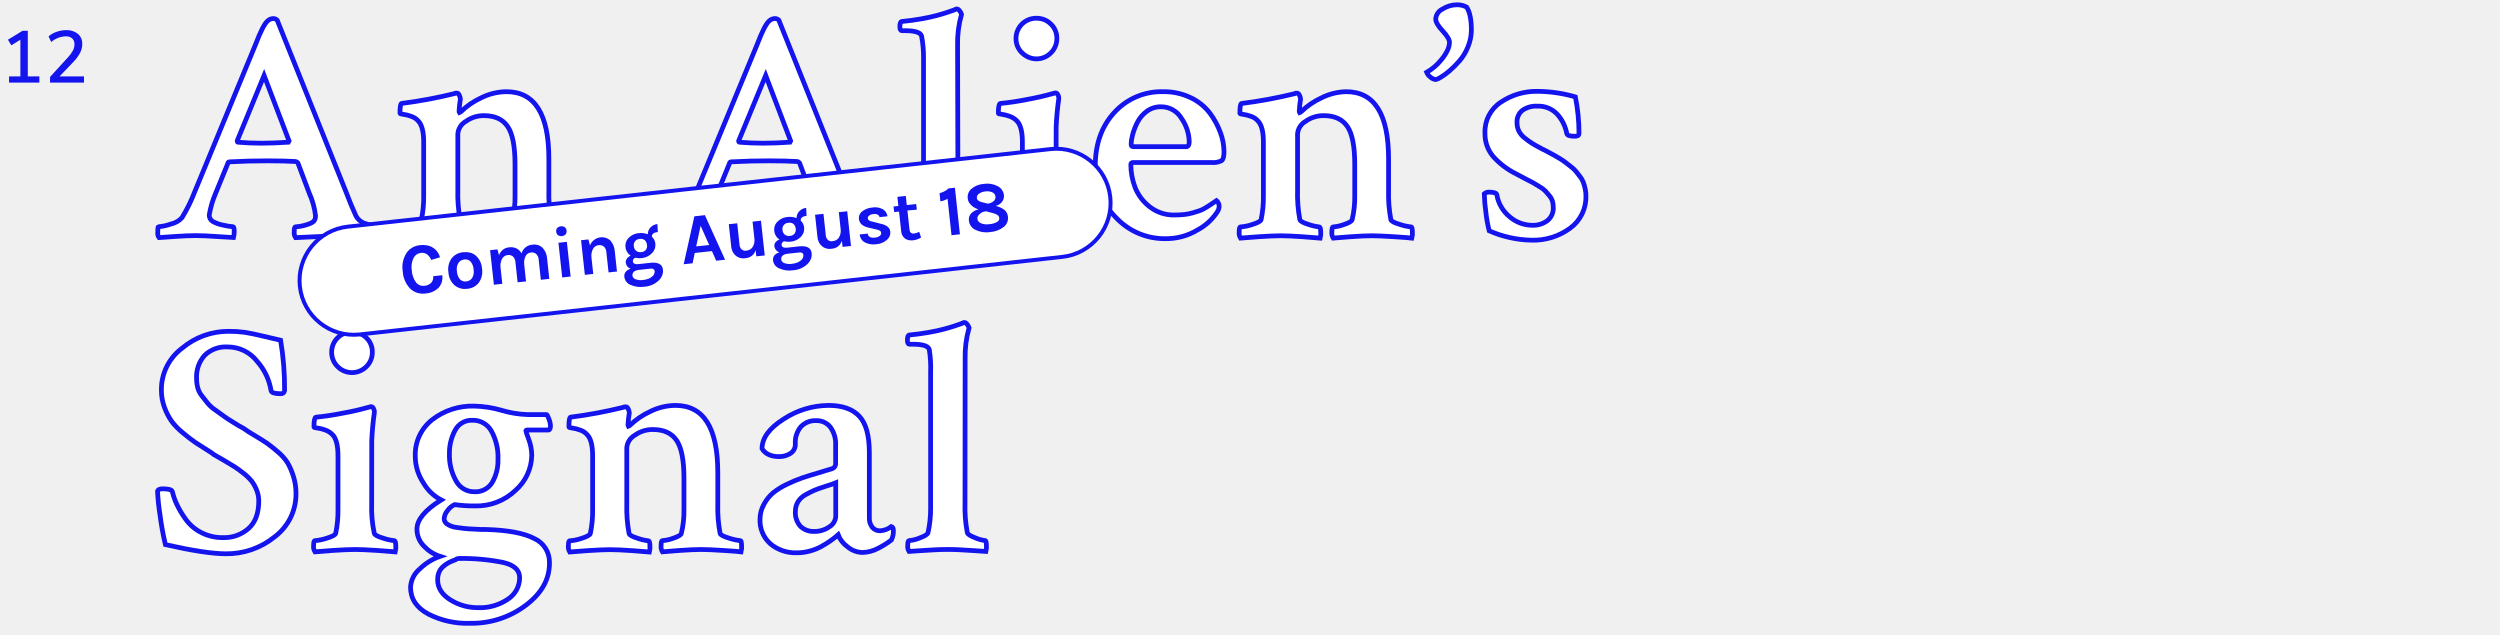
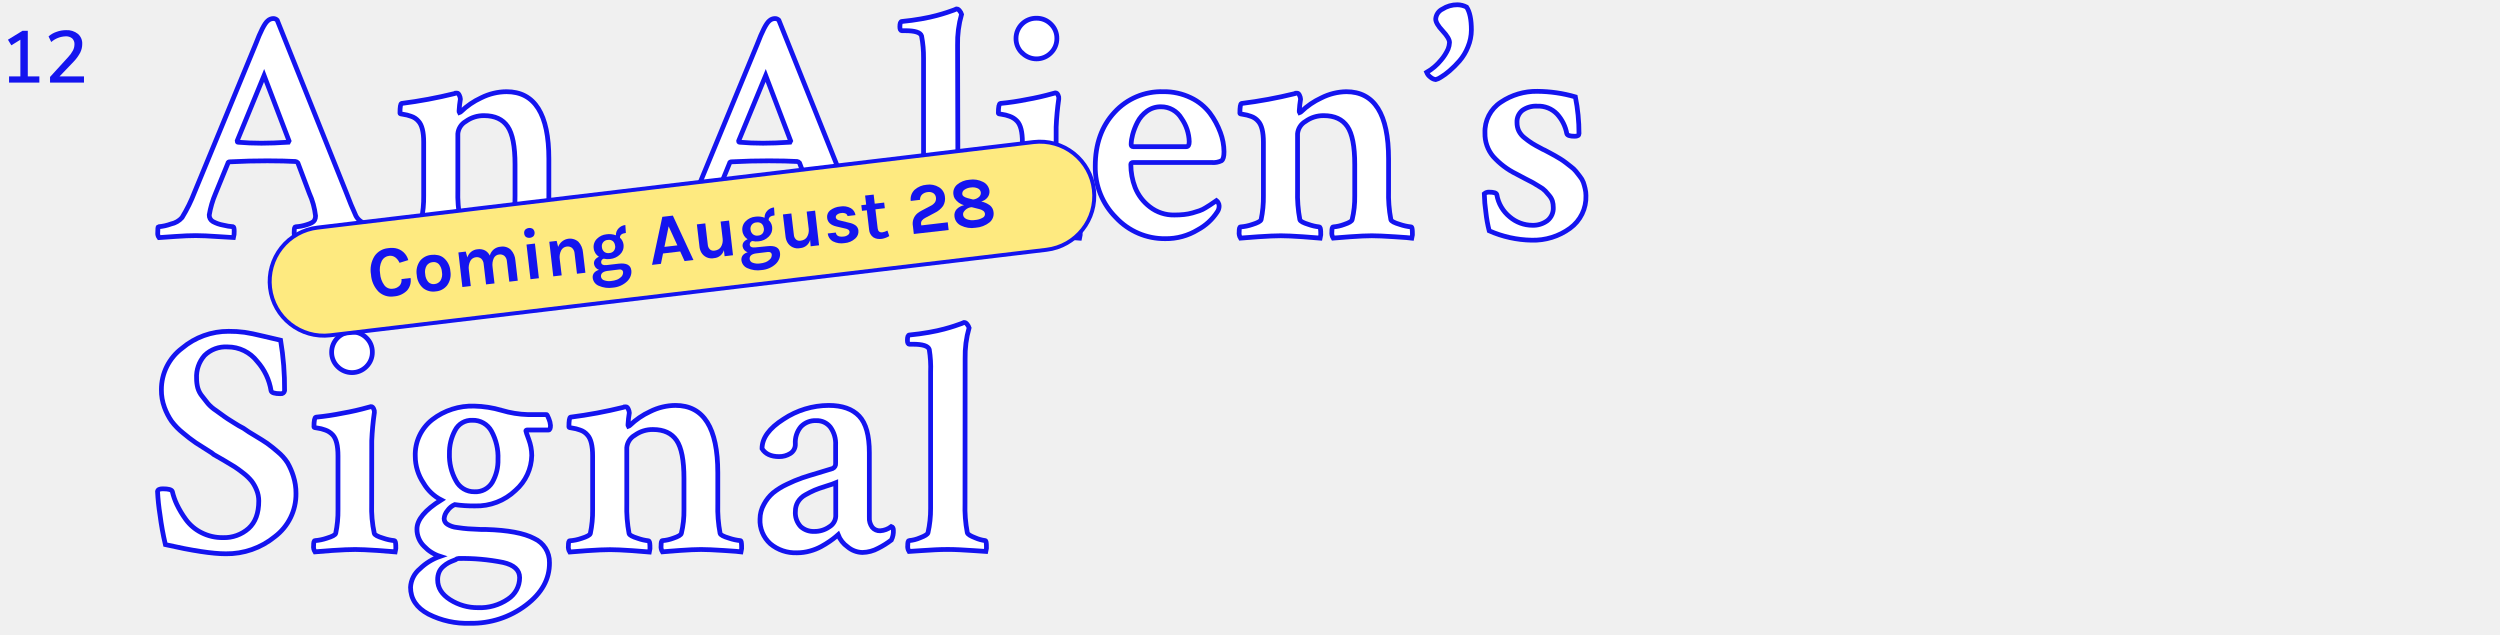
<svg xmlns="http://www.w3.org/2000/svg" id="Layer_1" data-name="Layer 1" viewBox="0 0 629.53 159.7">
  <defs>
-     <style>.cls-1{fill:#1414ef;}.cls-2,.cls-3{fill:#fff;stroke:#1414ef;stroke-miterlimit:10;}.cls-2{stroke-width:1.2px;}</style>
+     <style>.cls-1{fill:#1414ef;}.cls-2{fill:#fff;stroke-width:1.2px;}.cls-2,.cls-3{stroke:#1414ef;stroke-miterlimit:10;}.cls-3{fill:#feea80;}</style>
  </defs>
  <path class="cls-1" d="M7,19.23H9.91v1.57H2.28V19.23H5.13V10L2.85,11.41,2,10,5.67,7.75H7Z" />
  <path class="cls-1" d="M21.15,19.23v1.57H12.6V19.38l4.5-4.93a7.78,7.78,0,0,0,1.26-1.72,3.42,3.42,0,0,0,.39-1.54,1.94,1.94,0,0,0-.57-1.52,2.38,2.38,0,0,0-1.65-.52,5.82,5.82,0,0,0-3.63,1.43l-.67-1.41a5.66,5.66,0,0,1,2-1.15,7,7,0,0,1,2.39-.43,4.41,4.41,0,0,1,3,.94,3.16,3.16,0,0,1,1.09,2.53,4.89,4.89,0,0,1-.49,2.15,10,10,0,0,1-1.64,2.28L15,19.23Z" />
  <path class="cls-2" d="M69.8,5.08,87.15,48.37q1.24,3.3,2.48,6a4,4,0,0,0,2.64,2,11,11,0,0,0,3.14.74c.22,0,.33.5.33,1.49a2.78,2.78,0,0,1-.17,1.24q-9.91-.5-10.41-.5t-10.74.5a2.33,2.33,0,0,1-.33-1.53c0-.8.11-1.2.33-1.2a10.65,10.65,0,0,0,2.73-.5q1.73-.5,2.06-1.16a2.36,2.36,0,0,0,.25-1.07,19,19,0,0,0-1.57-5.7L75,41a.91.91,0,0,0-.58-.33q-2.64-.16-7.1-.17t-9.42.25c-.33,0-.5.11-.5.33l-3.14,7.68a23.46,23.46,0,0,0-1.57,5.37,1.84,1.84,0,0,0,.91,1.65,8.27,8.27,0,0,0,2.6.91,14.26,14.26,0,0,0,2.52.41q.25.08.25,1.16a5.39,5.39,0,0,1-.17,1.57q-.41,0-3.88-.25t-5.62-.25q-2.15,0-5.08.21l-4.17.29a1.76,1.76,0,0,1-.33-1.24c0-1,.05-1.49.17-1.49a11.94,11.94,0,0,0,3.18-.7,5.1,5.1,0,0,0,2.77-1.61A39.26,39.26,0,0,0,49,48.37L64.35,11.2q1.9-5,3.06-5.95a2.11,2.11,0,0,1,1.4-.58A1.35,1.35,0,0,1,69.8,5.08ZM59.89,35.81q2.89.25,5.95.25,2.89,0,6.77-.25l.17-.33L66.5,19,59.72,35.48C59.72,35.71,59.78,35.81,59.89,35.81Z" />
  <path class="cls-2" d="M127.55,23.09q10.66,0,10.66,16.94v7.85a34.56,34.56,0,0,0,.58,7.44q.16.58,2.27,1.2a12.65,12.65,0,0,0,2.85.62c.17,0,.26.4.29,1.2a4.69,4.69,0,0,1-.12,1.61q-.5-.08-4.34-.33T134,59.36q-2,0-5.49.25t-4.25.33a2.42,2.42,0,0,1-.33-1.57q0-1.24.33-1.24a9.82,9.82,0,0,0,2.77-.62q1.86-.62,2-1.2a23.72,23.72,0,0,0,.66-6V41.43q0-6.86-1.86-9.58t-5.91-2.73a7.65,7.65,0,0,0-4.63,1.45,4,4,0,0,0-2,3.1V47.88a34.6,34.6,0,0,0,.58,7.44q.16.58,2.19,1.2a11.88,11.88,0,0,0,2.69.62c.22,0,.34.4.37,1.2a4.67,4.67,0,0,1-.12,1.61q-.66-.08-4.34-.33t-5.58-.25q-2,0-5.74.25t-4.42.33a2.42,2.42,0,0,1-.33-1.57q0-1.24.33-1.24a11.52,11.52,0,0,0,3-.62q2-.62,2.19-1.2a27,27,0,0,0,.58-6V35.81q0-3.88-1.32-5.29a4,4,0,0,0-1.86-1.24,9.41,9.41,0,0,0-2-.5c-.52-.05-.79-.14-.79-.25q0-2.4.41-2.48a117.19,117.19,0,0,0,13.3-2.48.54.54,0,0,1,.21-.12.79.79,0,0,1,.25,0h.21c.22,0,.41.19.58.58a2.52,2.52,0,0,1,.25.91,28.17,28.17,0,0,0-.33,3,.65.65,0,0,0,.08.41,1.23,1.23,0,0,0,.41-.25,18.32,18.32,0,0,1,5.08-3.47A14.46,14.46,0,0,1,127.55,23.09Z" />
  <path class="cls-2" d="M196.12,5.08l17.35,43.29q1.24,3.3,2.48,6a4,4,0,0,0,2.64,2,11,11,0,0,0,3.14.74q.33,0,.33,1.49a2.78,2.78,0,0,1-.17,1.24q-9.91-.5-10.41-.5t-10.74.5a2.33,2.33,0,0,1-.33-1.53c0-.8.11-1.2.33-1.2a10.64,10.64,0,0,0,2.73-.5q1.74-.5,2.07-1.16a2.37,2.37,0,0,0,.25-1.07,19,19,0,0,0-1.57-5.7L201.32,41a.91.91,0,0,0-.58-.33q-2.64-.16-7.1-.17t-9.42.25c-.33,0-.5.11-.5.33l-3.14,7.68A23.45,23.45,0,0,0,179,54.16a1.84,1.84,0,0,0,.91,1.65,8.28,8.28,0,0,0,2.6.91,14.25,14.25,0,0,0,2.52.41q.25.08.25,1.16a5.43,5.43,0,0,1-.17,1.57q-.41,0-3.88-.25t-5.62-.25q-2.15,0-5.08.21l-4.17.29a1.76,1.76,0,0,1-.33-1.24q0-1.49.17-1.49a11.93,11.93,0,0,0,3.18-.7,5.09,5.09,0,0,0,2.77-1.61,39.26,39.26,0,0,0,3.14-6.44L190.66,11.2q1.9-5,3.06-5.95a2.11,2.11,0,0,1,1.4-.58A1.35,1.35,0,0,1,196.12,5.08ZM186.2,35.81q2.89.25,5.95.25,2.89,0,6.77-.25l.17-.33L192.81,19,186,35.48C186,35.71,186.09,35.81,186.2,35.81Z" />
  <path class="cls-2" d="M241.22,47.71a33.86,33.86,0,0,0,.58,7.44q.16.58,2,1.28a9,9,0,0,0,2.52.7c.17,0,.26.39.29,1.16a4.51,4.51,0,0,1-.12,1.57l-3.1-.21-3.51-.21q-1.57-.08-3-.08-1.57,0-3.14.08l-3.47.21-3.14.21a2.33,2.33,0,0,1-.33-1.53c0-.8.11-1.2.33-1.2a8.83,8.83,0,0,0,2.77-.7q1.86-.7,2-1.28a27.41,27.41,0,0,0,.66-6.11V14.67a28.8,28.8,0,0,0-.5-5.62q-.41-1.32-4.13-1.32h-.83q-.5,0-.5-1,0-1.32.5-1.32,2.56-.25,4.87-.66t3.84-.83q1.53-.41,2.64-.78t1.78-.62l.58-.25h.17c.22,0,.45.17.7.5a2.54,2.54,0,0,1,.45.83,26.1,26.1,0,0,0-1,7.77Z" />
  <path class="cls-2" d="M265.93,47.88a30.36,30.36,0,0,0,.66,7.44q.16.58,2.23,1.2a12.15,12.15,0,0,0,2.81.62c.22,0,.34.4.37,1.2a4.7,4.7,0,0,1-.12,1.61q-.58-.08-4.42-.33t-5.66-.25q-2.07,0-5.82.25t-4.34.33a2.42,2.42,0,0,1-.33-1.57q0-1.24.33-1.24a12,12,0,0,0,3-.62q2.06-.62,2.23-1.2a27,27,0,0,0,.58-6V35.81q0-3.88-1.32-5.29a4.59,4.59,0,0,0-1.9-1.24,8.67,8.67,0,0,0-2-.5c-.55-.05-.83-.14-.83-.25q0-2.4.5-2.48a63.42,63.42,0,0,0,6.69-1,64.77,64.77,0,0,0,6.53-1.49,4.79,4.79,0,0,0,.66-.17q.41,0,.66.58a1.53,1.53,0,0,1,.17.91,70.85,70.85,0,0,0-.66,7.1ZM257.33,13.3a5,5,0,0,1-1.49-3.63A5.08,5.08,0,0,1,261,4.59a5,5,0,0,1,3.64,1.49,4.89,4.89,0,0,1,1.49,3.59,5,5,0,0,1-1.49,3.63,5.09,5.09,0,0,1-7.27,0Z" />
  <path class="cls-2" d="M292.94,23.09a15.31,15.31,0,0,1,6.94,1.53,13.07,13.07,0,0,1,4.79,3.88,19.21,19.21,0,0,1,2.64,4.87,14.24,14.24,0,0,1,.91,4.83q0,1.82-.62,2.27a4.69,4.69,0,0,1-2.52.45H285.34q-.58,0-.58.5a16.06,16.06,0,0,0,1.07,5.78,11.36,11.36,0,0,0,3.68,4.87,9.72,9.72,0,0,0,6.24,2.07,22.66,22.66,0,0,0,2.4-.12,12.37,12.37,0,0,0,2.15-.41q1-.29,1.73-.54a7.09,7.09,0,0,0,1.53-.74l1.12-.7q.33-.21,1.65-1.12a1.36,1.36,0,0,1,.41.5,1.6,1.6,0,0,1,.25.83,2.54,2.54,0,0,1-.5,1.57,13.45,13.45,0,0,1-4.87,4.46,15.33,15.33,0,0,1-8.18,2.23A16.73,16.73,0,0,1,281,54.77a17.82,17.82,0,0,1-5.2-12.93q0-8.34,4.83-13.55A16,16,0,0,1,292.94,23.09Zm-.58,3.8A5.84,5.84,0,0,0,288.81,28a7.79,7.79,0,0,0-2.4,2.81,15.76,15.76,0,0,0-1.2,3.1,10.08,10.08,0,0,0-.37,2.44c0,.39.17.58.5.58h13.38q.74,0,.74-1.24a10.71,10.71,0,0,0-1.94-5.87A5.92,5.92,0,0,0,292.36,26.89Z" />
  <path class="cls-2" d="M339,23.09q10.66,0,10.66,16.94v7.85a34.56,34.56,0,0,0,.58,7.44q.16.58,2.27,1.2a12.65,12.65,0,0,0,2.85.62c.17,0,.26.4.29,1.2a4.7,4.7,0,0,1-.12,1.61q-.5-.08-4.34-.33t-5.74-.25q-2,0-5.49.25t-4.25.33a2.42,2.42,0,0,1-.33-1.57q0-1.24.33-1.24a9.82,9.82,0,0,0,2.77-.62q1.86-.62,2-1.2a23.72,23.72,0,0,0,.66-6V41.43q0-6.86-1.86-9.58t-5.91-2.73a7.65,7.65,0,0,0-4.63,1.45,4,4,0,0,0-2,3.1V47.88a34.56,34.56,0,0,0,.58,7.44q.16.58,2.19,1.2a11.88,11.88,0,0,0,2.69.62c.22,0,.34.4.37,1.2a4.68,4.68,0,0,1-.12,1.61q-.66-.08-4.34-.33t-5.58-.25q-2,0-5.74.25t-4.42.33a2.42,2.42,0,0,1-.33-1.57q0-1.24.33-1.24a11.52,11.52,0,0,0,3-.62q2-.62,2.19-1.2a27,27,0,0,0,.58-6V35.81q0-3.88-1.32-5.29A4,4,0,0,0,315,29.29a9.41,9.41,0,0,0-2-.5c-.52-.05-.78-.14-.78-.25q0-2.4.41-2.48A117.17,117.17,0,0,0,326,23.59a.54.54,0,0,1,.21-.12.78.78,0,0,1,.25,0h.21c.22,0,.41.19.58.58a2.51,2.51,0,0,1,.25.91,28.12,28.12,0,0,0-.33,3,.65.65,0,0,0,.08.41,1.22,1.22,0,0,0,.41-.25,18.32,18.32,0,0,1,5.08-3.47A14.46,14.46,0,0,1,339,23.09Z" />
  <path class="cls-2" d="M370.51,7.56a11.08,11.08,0,0,1-.87,4.25,12.38,12.38,0,0,1-2.11,3.51A24.55,24.55,0,0,1,365,17.85a15.82,15.82,0,0,1-2.27,1.65,3.81,3.81,0,0,1-1.2.54,2.39,2.39,0,0,1-1.28-.58,2.82,2.82,0,0,1-1-1.24,13,13,0,0,0,3.63-3.1,11.29,11.29,0,0,0,1.78-2.81A5.15,5.15,0,0,0,365,10.7q0-1.07-1.74-2.93t-1.73-3a3,3,0,0,1,1.69-2.48A6.88,6.88,0,0,1,367,1.2a5.15,5.15,0,0,1,2.31.58Q370.51,3.6,370.51,7.56Z" />
  <path class="cls-2" d="M387.12,23a35.14,35.14,0,0,1,9.58,1.4,46.9,46.9,0,0,1,.91,9.25q0,.66-1.07.66-1.82,0-2-.66a10,10,0,0,0-2.44-4.92,6.46,6.46,0,0,0-5-2,5.93,5.93,0,0,0-3.76,1.07A3.67,3.67,0,0,0,382,30.86a4.8,4.8,0,0,0,.45,2.11,5.16,5.16,0,0,0,1.49,1.78,20.3,20.3,0,0,0,1.82,1.32q.78.5,2.35,1.32a5.35,5.35,0,0,0,.83.41l1.24.66,1.36.74,1.32.78a15.09,15.09,0,0,1,1.45,1l1.28,1a6.5,6.5,0,0,1,1.24,1.16q.37.5,1,1.28a5.32,5.32,0,0,1,.87,1.49,15.68,15.68,0,0,1,.45,1.57,7.67,7.67,0,0,1,.21,1.78,9.74,9.74,0,0,1-4,8.22,15.67,15.67,0,0,1-9.71,3A27.59,27.59,0,0,1,375,58.12a33,33,0,0,1-.83-4.58,40.35,40.35,0,0,1-.41-4.75,1.75,1.75,0,0,1,1.16-.41q1.9,0,2,.66a9.12,9.12,0,0,0,3.26,5.58,8.81,8.81,0,0,0,5.66,2.11,6,6,0,0,0,3.8-1.16,4,4,0,0,0,1.49-3.39,5.44,5.44,0,0,0-.21-1.53,4.06,4.06,0,0,0-.79-1.4l-1-1.16A6,6,0,0,0,387.66,47q-1.12-.66-1.65-1l-2.07-1.07q-1.53-.78-2.11-1.12A19.22,19.22,0,0,1,376,39.41a8.83,8.83,0,0,1-2.07-5.91,8.87,8.87,0,0,1,4-7.77A15.92,15.92,0,0,1,387.12,23Z" />
  <path class="cls-2" d="M40.64,98.13a13,13,0,0,1,5.21-10.45,18.05,18.05,0,0,1,11.73-4.25,28.87,28.87,0,0,1,4,.25q1.74.25,4.83,1t4.25,1a73.67,73.67,0,0,1,1,12.72.9.9,0,0,1-1,.74q-2.23,0-2.4-.74A14.52,14.52,0,0,0,64.76,91a9.38,9.38,0,0,0-7.44-3.64,7.62,7.62,0,0,0-5.82,2.15,8.09,8.09,0,0,0-2,5.78,9.32,9.32,0,0,0,.29,2.35,5.81,5.81,0,0,0,1.16,2.19q.87,1.08,1.4,1.78a9.8,9.8,0,0,0,2.07,1.78q1.53,1.08,2.06,1.49t2.48,1.61a25,25,0,0,0,2.35,1.36,30.41,30.41,0,0,0,2.77,1.78q2.27,1.36,3.18,2a33.75,33.75,0,0,1,2.64,2.11,11.9,11.9,0,0,1,2.52,2.81,17,17,0,0,1,1.45,3.35,13.92,13.92,0,0,1,.66,4.34,13.41,13.41,0,0,1-5.33,10.91,19.11,19.11,0,0,1-12.35,4.3q-5,0-15.2-2.31a72.36,72.36,0,0,1-1.36-7.48,56,56,0,0,1-.62-5.91q.08-.66,1.32-.66,2.15,0,2.4.66A16.07,16.07,0,0,0,44.52,127a24,24,0,0,0,2.27,3.8,10.89,10.89,0,0,0,3.88,3.3,11.62,11.62,0,0,0,5.49,1.28,9.25,9.25,0,0,0,6.44-2.31q2.56-2.31,2.56-6.94a7.19,7.19,0,0,0-.54-2.73,9.53,9.53,0,0,0-1.24-2.23,12.09,12.09,0,0,0-2.07-2q-1.36-1.07-2.27-1.65t-2.68-1.61l-2.52-1.45a5.67,5.67,0,0,0-.91-.66q-2.4-1.49-3.63-2.31a39.76,39.76,0,0,1-3.18-2.44,16.33,16.33,0,0,1-2.93-3,15.6,15.6,0,0,1-1.78-3.47A12.42,12.42,0,0,1,40.64,98.13Z" />
  <path class="cls-2" d="M93.59,126.88a30.36,30.36,0,0,0,.66,7.44q.16.58,2.23,1.2a12.15,12.15,0,0,0,2.81.62c.22,0,.34.4.37,1.2a4.67,4.67,0,0,1-.12,1.61q-.58-.08-4.42-.33t-5.66-.25q-2.07,0-5.82.25t-4.34.33a2.42,2.42,0,0,1-.33-1.57q0-1.24.33-1.24a12,12,0,0,0,3-.62q2.06-.62,2.23-1.2a27,27,0,0,0,.58-6V114.81q0-3.88-1.32-5.29a4.58,4.58,0,0,0-1.9-1.24,8.68,8.68,0,0,0-2-.5c-.55-.05-.83-.14-.83-.25q0-2.4.5-2.48a63.43,63.43,0,0,0,6.69-1,64.74,64.74,0,0,0,6.53-1.49,4.75,4.75,0,0,0,.66-.17q.41,0,.66.58a1.53,1.53,0,0,1,.17.91,70.85,70.85,0,0,0-.66,7.1ZM85,92.3a5,5,0,0,1-1.49-3.63,5.08,5.08,0,0,1,5.12-5.08,5,5,0,0,1,3.64,1.49,4.89,4.89,0,0,1,1.49,3.59,5,5,0,0,1-1.49,3.63,5.09,5.09,0,0,1-7.27,0Z" />
  <path class="cls-2" d="M119.45,102.26a26.18,26.18,0,0,1,6.86,1.07,25.46,25.46,0,0,0,6.61,1.07h4.71c.11,0,.3.36.58,1.07a5.07,5.07,0,0,1,.41,1.65q0,1.16-.5,1.16h-5.37c-.22,0-.33.08-.33.25s.25.77.74,2.15a11.7,11.7,0,0,1,.74,4,12,12,0,0,1-4.09,8.8,14.16,14.16,0,0,1-10.2,3.92,34.19,34.19,0,0,1-5.12-.33,4.43,4.43,0,0,0-1.82,1.53,3.52,3.52,0,0,0-.83,2,1.7,1.7,0,0,0,.79,1.4,5.54,5.54,0,0,0,2.44.83q1.65.25,2.81.33t3.3.17h1.24q8.26.25,12.1,2.27a6.5,6.5,0,0,1,3.84,6.07q.08,6.2-5.95,10.74a22.57,22.57,0,0,1-14,4.54,21.47,21.47,0,0,1-10.53-2.31q-4.5-2.4-4.5-6.77a6.43,6.43,0,0,1,2.35-4.63,13.67,13.67,0,0,1,5.08-3.14,9.43,9.43,0,0,1-4-2.52,6,6,0,0,1-1.82-4.34q0-3.55,6.11-7.35a10.94,10.94,0,0,1-4.46-4.25,12.15,12.15,0,0,1-2.07-6.73,11.15,11.15,0,0,1,4.3-9.25A16.42,16.42,0,0,1,119.45,102.26Zm11.4,43.21q0-2.89-4.17-3.84a52.47,52.47,0,0,0-11.19-1,1.34,1.34,0,0,0-.41.08,3.71,3.71,0,0,0-.41.25q-1.07.41-1.65.7a7.11,7.11,0,0,0-1.32.91,4,4,0,0,0-1.12,1.45,4.8,4.8,0,0,0-.37,2q0,3,3.14,5a12.87,12.87,0,0,0,7,2,12.48,12.48,0,0,0,7.56-2.15A6.44,6.44,0,0,0,130.85,145.46Zm-17.68-31.23a13.08,13.08,0,0,0,1.65,6.82,5.13,5.13,0,0,0,4.63,2.77,4.91,4.91,0,0,0,4.5-2.35,11,11,0,0,0,1.45-5.82,13.57,13.57,0,0,0-1.65-7.1,5.28,5.28,0,0,0-4.79-2.73,4.66,4.66,0,0,0-4.38,2.56A12,12,0,0,0,113.17,114.24Z" />
  <path class="cls-2" d="M170.09,102.09q10.66,0,10.66,16.94v7.85a34.56,34.56,0,0,0,.58,7.44q.16.58,2.27,1.2a12.65,12.65,0,0,0,2.85.62c.17,0,.26.4.29,1.2a4.69,4.69,0,0,1-.12,1.61q-.5-.08-4.34-.33t-5.74-.25q-2,0-5.49.25t-4.25.33a2.42,2.42,0,0,1-.33-1.57q0-1.24.33-1.24a9.82,9.82,0,0,0,2.77-.62q1.86-.62,2-1.2a23.72,23.72,0,0,0,.66-6v-7.85q0-6.86-1.86-9.58t-5.91-2.73a7.65,7.65,0,0,0-4.63,1.45,4,4,0,0,0-2,3.1v14.21a34.6,34.6,0,0,0,.58,7.44q.16.58,2.19,1.2a11.88,11.88,0,0,0,2.69.62c.22,0,.34.4.37,1.2a4.67,4.67,0,0,1-.12,1.61q-.66-.08-4.34-.33t-5.58-.25q-2,0-5.74.25t-4.42.33a2.42,2.42,0,0,1-.33-1.57q0-1.24.33-1.24a11.52,11.52,0,0,0,3-.62q2-.62,2.19-1.2a27,27,0,0,0,.58-6V114.81q0-3.88-1.32-5.29a4,4,0,0,0-1.86-1.24,9.41,9.41,0,0,0-2-.5c-.52-.05-.79-.14-.79-.25q0-2.4.41-2.48a117.19,117.19,0,0,0,13.3-2.48.54.54,0,0,1,.21-.12.79.79,0,0,1,.25,0h.21c.22,0,.41.19.58.58a2.52,2.52,0,0,1,.25.91,28.17,28.17,0,0,0-.33,3,.65.65,0,0,0,.08.41,1.23,1.23,0,0,0,.41-.25,18.32,18.32,0,0,1,5.08-3.47A14.46,14.46,0,0,1,170.09,102.09Z" />
  <path class="cls-2" d="M208.67,102.09q5.12,0,7.68,2.69t2.56,9.21v16.28a3.77,3.77,0,0,0,.74,2.52,2.48,2.48,0,0,0,2,.87,5.15,5.15,0,0,0,2.81-1.07c.33.11.5.41.5.91a4.91,4.91,0,0,1-.5,2.48,20.45,20.45,0,0,1-3.3,2.07,8.61,8.61,0,0,1-4,1.07,6,6,0,0,1-3.72-1.41,6.77,6.77,0,0,1-2.4-3.06l-.62.54q-.54.46-1.49,1.12a24.47,24.47,0,0,1-2.15,1.32,13.18,13.18,0,0,1-2.81,1.12,12,12,0,0,1-3.26.45,9.86,9.86,0,0,1-6.73-2.27,7.85,7.85,0,0,1-2.6-6.24,7.61,7.61,0,0,1,1-3.72,9.89,9.89,0,0,1,2.27-2.85,16.91,16.91,0,0,1,3.55-2.19,33.8,33.8,0,0,1,3.84-1.61q1.61-.54,4.13-1.28t3.51-1.07a1.3,1.3,0,0,0,.74-1.32v-4.54a7.09,7.09,0,0,0-1.32-4.54,4.31,4.31,0,0,0-3.55-1.65,5,5,0,0,0-3.88,1.53,6.18,6.18,0,0,0-1.4,4.34A2.68,2.68,0,0,1,199,114.2a5.14,5.14,0,0,1-2.81.78q-3.06,0-4.3-2,0-4,5.41-7.43A20.72,20.72,0,0,1,208.67,102.09ZM205,133.82a6.4,6.4,0,0,0,3.84-1.16,3.27,3.27,0,0,0,1.61-2.64v-8.43q-.58.25-2.44.83t-2.85,1a22.56,22.56,0,0,0-2.31,1.16,5,5,0,0,0-1.94,1.82,4.55,4.55,0,0,0-.62,2.31,5.09,5.09,0,0,0,1.32,3.88A4.75,4.75,0,0,0,205,133.82Z" />
  <path class="cls-2" d="M243,126.71a33.9,33.9,0,0,0,.58,7.44q.16.58,2,1.28a9,9,0,0,0,2.52.7q.25,0,.29,1.16a4.5,4.5,0,0,1-.12,1.57l-3.1-.21-3.51-.21q-1.57-.08-3-.08-1.57,0-3.14.08l-3.47.21-3.14.21a2.33,2.33,0,0,1-.33-1.53c0-.8.11-1.2.33-1.2a8.83,8.83,0,0,0,2.77-.7q1.86-.7,2-1.28a27.38,27.38,0,0,0,.66-6.11V93.67A28.76,28.76,0,0,0,234,88q-.41-1.32-4.13-1.32H229q-.5,0-.5-1,0-1.32.5-1.32,2.56-.25,4.87-.66t3.84-.83q1.53-.41,2.64-.78t1.78-.62l.58-.25h.17c.22,0,.45.17.7.5a2.54,2.54,0,0,1,.45.83,26.11,26.11,0,0,0-1,7.77Z" />
-   <path class="cls-3" d="M267.48,64.69,90.57,84.22A13.66,13.66,0,0,1,75.51,72.13h0A13.66,13.66,0,0,1,87.6,57.07L264.52,37.54a13.66,13.66,0,0,1,15.06,12.09h0A13.66,13.66,0,0,1,267.48,64.69Z" />
-   <path class="cls-1" d="M105.72,61.74a6,6,0,0,1,1.89.06,4.11,4.11,0,0,1,3.19,3l-2.22.66a3.39,3.39,0,0,0-1-1.38,2.12,2.12,0,0,0-1.56-.4,2.35,2.35,0,0,0-1.86,1.24,5.18,5.18,0,0,0-.47,3.16,5.63,5.63,0,0,0,1.05,3,2.24,2.24,0,0,0,2.08.89,2.62,2.62,0,0,0,1.8-.8,2.06,2.06,0,0,0,.46-1.62l2.28-.25a3.78,3.78,0,0,1-.92,3.16,5.11,5.11,0,0,1-3.3,1.44,4.59,4.59,0,0,1-3.85-1.21,6.81,6.81,0,0,1-1.87-4.33,6.61,6.61,0,0,1,.93-4.64A4.58,4.58,0,0,1,105.72,61.74Z" />
-   <path class="cls-1" d="M116.66,63.51a4.87,4.87,0,0,1,1.68.1,3.48,3.48,0,0,1,1.42.71,4.77,4.77,0,0,1,1.62,3.35,4.72,4.72,0,0,1-.86,3.58,4,4,0,0,1-2.85,1.47,4.1,4.1,0,0,1-3.14-.82,4.68,4.68,0,0,1-1.61-3.31,4.73,4.73,0,0,1,.86-3.61A4.1,4.1,0,0,1,116.66,63.51Zm2.6,4.36a3.36,3.36,0,0,0-.76-2,1.8,1.8,0,0,0-1.57-.53,2,2,0,0,0-1.49.86,3.07,3.07,0,0,0-.38,2.14,3.31,3.31,0,0,0,.77,2,1.82,1.82,0,0,0,1.57.53,2,2,0,0,0,1.49-.86A3.07,3.07,0,0,0,119.26,67.88Z" />
-   <path class="cls-1" d="M131.34,63.82a3,3,0,0,1,2.76-2.21,3,3,0,0,1,2.54.8,4.32,4.32,0,0,1,1.13,2.71l.55,5.1-2.13.23-.55-5.1a2.07,2.07,0,0,0-.63-1.41,1.73,1.73,0,0,0-1.36-.35,1.65,1.65,0,0,0-1.3.89,4,4,0,0,0-.33,2.29l.44,4.09-2.12.23-.55-5.1a2.07,2.07,0,0,0-.63-1.41,1.73,1.73,0,0,0-1.36-.35,1.81,1.81,0,0,0-1.36.91,3.75,3.75,0,0,0-.39,2.33l.44,4-2.12.23L123.41,63l1.85-.2.4,1.48a2.9,2.9,0,0,1,2.57-2,3.15,3.15,0,0,1,1.88.3A3,3,0,0,1,131.34,63.82Z" />
-   <path class="cls-1" d="M140.06,58.36a1.21,1.21,0,0,1,.24-.94,1.58,1.58,0,0,1,1.93-.21,1.36,1.36,0,0,1,.2,1.81,1.58,1.58,0,0,1-1.93.21A1.21,1.21,0,0,1,140.06,58.36Zm.56,2.77,2.12-.23.95,8.74-2.12.23Z" />
-   <path class="cls-1" d="M148.57,61.81a3.19,3.19,0,0,1,5.12-1.25,4.49,4.49,0,0,1,1.12,2.71l.55,5.1-2.12.23-.55-5.1a2.07,2.07,0,0,0-.63-1.41,1.73,1.73,0,0,0-1.36-.35,1.81,1.81,0,0,0-1.36.91,3.75,3.75,0,0,0-.39,2.33l.44,4-2.12.23-.95-8.72,1.85-.2Z" />
-   <path class="cls-1" d="M158.81,64.38a2.84,2.84,0,0,1-1.3-2.13,2.81,2.81,0,0,1,.86-2.42,3.92,3.92,0,0,1,2.38-1.11,4.75,4.75,0,0,1,2.38.27,2.38,2.38,0,0,1,.7-1.75,2.7,2.7,0,0,1,1.71-.82l.11,2q-1.54.17-1.49,1.2a2.69,2.69,0,0,1,.85,1.61,3.11,3.11,0,0,1-.15,1.48,2.91,2.91,0,0,1-.72,1.07A4.09,4.09,0,0,1,161.62,65a4.54,4.54,0,0,1-1.63-.1.87.87,0,0,0-.62.94q.09.81,1.45.66l2.92-.32q3-.32,3.2,1.76a3,3,0,0,1-.2,1.41,3.69,3.69,0,0,1-.88,1.3,5.86,5.86,0,0,1-3.57,1.55,6.33,6.33,0,0,1-3.59-.5,2.46,2.46,0,0,1-1.48-1.93,1.71,1.71,0,0,1,.35-1.34,2.35,2.35,0,0,1,1.24-.74,1.88,1.88,0,0,1-1.23-1.48,1.48,1.48,0,0,1,.28-1.09A2.2,2.2,0,0,1,158.81,64.38Zm2,3.59q-1.68.25-1.55,1.46a1.11,1.11,0,0,0,.82.9,3.62,3.62,0,0,0,1.72.19,5.64,5.64,0,0,0,1.5-.33,3.11,3.11,0,0,0,.88-.53,1.55,1.55,0,0,0,.67-1.38.69.69,0,0,0-.28-.5.94.94,0,0,0-.68-.14Zm2.09-6.34a1.73,1.73,0,0,0-.53-1.14,1.56,1.56,0,0,0-1.28-.32A1.54,1.54,0,0,0,159.61,62a1.7,1.7,0,0,0,.56,1.15,1.63,1.63,0,0,0,1.31.33,1.55,1.55,0,0,0,1.18-.6A1.77,1.77,0,0,0,162.92,61.63Z" />
-   <path class="cls-1" d="M174.85,54.47l2.65-.29,5.09,11.23-2.24.24-1.08-2.42-4.32.47-.55,2.6-2.24.24Zm.46,7.57,3.27-.35-2.16-4.83Z" />
-   <path class="cls-1" d="M190.28,63a2.78,2.78,0,0,1-2.47,2,3,3,0,0,1-3.25-1.48,3.88,3.88,0,0,1-.44-1.5l-.6-5.56,2.12-.23.58,5.35a1.78,1.78,0,0,0,.55,1.24,1.37,1.37,0,0,0,1.06.31,2.68,2.68,0,0,0,1-.28,2,2,0,0,0,.66-.59,3.22,3.22,0,0,0,.48-2.14l-.47-4.31,2.12-.23.95,8.74-2.12.23Z" />
-   <path class="cls-1" d="M196.27,60.31a2.84,2.84,0,0,1-1.3-2.13,2.81,2.81,0,0,1,.86-2.42,3.92,3.92,0,0,1,2.38-1.11,4.75,4.75,0,0,1,2.38.27,2.38,2.38,0,0,1,.7-1.75,2.7,2.7,0,0,1,1.71-.82l.11,2q-1.54.17-1.49,1.2a2.69,2.69,0,0,1,.85,1.61,3.11,3.11,0,0,1-.15,1.48,2.91,2.91,0,0,1-.72,1.07,4.09,4.09,0,0,1-2.53,1.15,4.54,4.54,0,0,1-1.63-.1.87.87,0,0,0-.62.94q.09.81,1.45.66l2.92-.32q3-.32,3.2,1.76a3,3,0,0,1-.2,1.41,3.69,3.69,0,0,1-.88,1.3,5.86,5.86,0,0,1-3.57,1.55,6.33,6.33,0,0,1-3.59-.5,2.46,2.46,0,0,1-1.48-1.93,1.71,1.71,0,0,1,.35-1.34,2.35,2.35,0,0,1,1.24-.74A1.88,1.88,0,0,1,195,62.11a1.48,1.48,0,0,1,.28-1.09A2.2,2.2,0,0,1,196.27,60.31Zm2,3.59q-1.68.25-1.55,1.46a1.11,1.11,0,0,0,.82.9,3.62,3.62,0,0,0,1.72.19,5.64,5.64,0,0,0,1.5-.33,3.11,3.11,0,0,0,.88-.53,1.55,1.55,0,0,0,.67-1.38.69.69,0,0,0-.28-.5.94.94,0,0,0-.68-.14Zm2.09-6.34a1.73,1.73,0,0,0-.53-1.14,1.56,1.56,0,0,0-1.28-.32,1.54,1.54,0,0,0-1.51,1.82,1.7,1.7,0,0,0,.56,1.15,1.63,1.63,0,0,0,1.31.33,1.55,1.55,0,0,0,1.18-.6A1.77,1.77,0,0,0,200.38,57.56Z" />
-   <path class="cls-1" d="M212,60.62a2.78,2.78,0,0,1-2.47,2,3,3,0,0,1-3.25-1.48,3.88,3.88,0,0,1-.44-1.5l-.6-5.56,2.12-.23.58,5.35a1.78,1.78,0,0,0,.55,1.24,1.37,1.37,0,0,0,1.06.31,2.68,2.68,0,0,0,1-.28,2,2,0,0,0,.66-.59,3.22,3.22,0,0,0,.48-2.14l-.47-4.31,2.12-.23.95,8.74-2.12.23Z" />
-   <path class="cls-1" d="M218.49,58.82q.17,1.23,1.95,1a2,2,0,0,0,1.09-.42.84.84,0,0,0,.36-.74.74.74,0,0,0-.34-.58,2.68,2.68,0,0,0-.89-.3l-2-.47q-2.2-.51-2.38-2.17a2.07,2.07,0,0,1,.8-1.89,4.73,4.73,0,0,1,2.6-1,4,4,0,0,1,2.66.46,2.41,2.41,0,0,1,1.14,1.75l-2,.22a.88.88,0,0,0-.49-.64,2,2,0,0,0-1.1-.13,1.84,1.84,0,0,0-1.05.4.79.79,0,0,0-.32.68q.07.63,1.16.82l2.15.55a4.12,4.12,0,0,1,1.66.7,1.83,1.83,0,0,1,.7,1.31,2.32,2.32,0,0,1-.82,2,4.45,4.45,0,0,1-2.71,1.13,4.71,4.71,0,0,1-2.88-.46,2.55,2.55,0,0,1-1.31-2Z" />
-   <path class="cls-1" d="M231.94,59.82a5.54,5.54,0,0,1-1.81.67,4,4,0,0,1-1.21,0,2.72,2.72,0,0,1-1-.39,2.59,2.59,0,0,1-1-1.94l-.53-4.88-1.22.13L225,52l1.22-.13-.25-2.3,2.12-.23.25,2.3,2.37-.26.15,1.42L228.5,53l.52,4.81q.12,1.08,1.14,1a4.34,4.34,0,0,0,1.31-.43Z" />
-   <path class="cls-1" d="M236.59,48.65a5.23,5.23,0,0,0,2.27-1.21l1.6-.17L241.72,59l-2.12.23-1-9.19a4.19,4.19,0,0,1-1.8.65Z" />
-   <path class="cls-1" d="M247.78,46.3a5.62,5.62,0,0,1,3.45.58,2.86,2.86,0,0,1,1.57,2.25,2.34,2.34,0,0,1-.43,1.64,2.87,2.87,0,0,1-1.63,1.08,5.92,5.92,0,0,1,2.19,1,2.52,2.52,0,0,1,.88,1.72,2.83,2.83,0,0,1-1,2.54,6.33,6.33,0,0,1-3.54,1.33,6.07,6.07,0,0,1-3.68-.58,2.85,2.85,0,0,1-1.61-2.28,2.26,2.26,0,0,1,.57-1.85,3.51,3.51,0,0,1,1.86-1A4.24,4.24,0,0,1,244,51a2.53,2.53,0,0,1-.31-1,2.73,2.73,0,0,1,.92-2.45A5.4,5.4,0,0,1,247.78,46.3Zm.52,6.91a2.62,2.62,0,0,0-2.09,1.28,1.21,1.21,0,0,0-.09.65,1.13,1.13,0,0,0,.29.64,1.81,1.81,0,0,0,.65.46,4,4,0,0,0,2.06.21,4.42,4.42,0,0,0,1.94-.56,1,1,0,0,0,.58-.93,1.09,1.09,0,0,0-.42-.79,2.92,2.92,0,0,0-1-.45Zm-1-2.3,1.4.37a2.67,2.67,0,0,0,1.46-.59,1.32,1.32,0,0,0,.51-1.2,1.29,1.29,0,0,0-.77-1.05,3.06,3.06,0,0,0-1.73-.24,3.36,3.36,0,0,0-1.63.56,1.17,1.17,0,0,0-.55,1.12Q246,50.56,247.25,50.92Z" />
+   <path class="cls-3" d="M263.5,62.9,83.19,84.43A13.66,13.66,0,0,1,68,72.48h0A13.66,13.66,0,0,1,80,57.31L260.29,35.77a13.66,13.66,0,0,1,15.17,12h0A13.66,13.66,0,0,1,263.5,62.9Z" />
+   <path class="cls-1" d="M97.69,62.5a6,6,0,0,1,1.9,0,4.11,4.11,0,0,1,3.22,3l-2.21.68a3.39,3.39,0,0,0-1.06-1.37A2.12,2.12,0,0,0,98,64.42a2.35,2.35,0,0,0-1.85,1.25,5.19,5.19,0,0,0-.44,3.17,5.63,5.63,0,0,0,1.08,3,2.24,2.24,0,0,0,2.08.87,2.62,2.62,0,0,0,1.79-.82,2.07,2.07,0,0,0,.44-1.62l2.28-.27a3.79,3.79,0,0,1-.89,3.17,5.12,5.12,0,0,1-3.29,1.47,4.59,4.59,0,0,1-3.87-1.18,6.81,6.81,0,0,1-1.91-4.32,6.61,6.61,0,0,1,.89-4.65A4.59,4.59,0,0,1,97.69,62.5Z" />
+   <path class="cls-1" d="M108.65,64.18a4.87,4.87,0,0,1,1.68.08,3.48,3.48,0,0,1,1.43.7,4.77,4.77,0,0,1,1.65,3.33,4.72,4.72,0,0,1-.83,3.59,4,4,0,0,1-2.84,1.5,4.1,4.1,0,0,1-3.15-.79,4.68,4.68,0,0,1-1.64-3.3,4.73,4.73,0,0,1,.83-3.62A4.1,4.1,0,0,1,108.65,64.18Zm2.64,4.34a3.36,3.36,0,0,0-.78-2,1.8,1.8,0,0,0-1.58-.51,2,2,0,0,0-1.49.87,3.07,3.07,0,0,0-.37,2.14,3.32,3.32,0,0,0,.79,2,1.82,1.82,0,0,0,1.58.51,2,2,0,0,0,1.48-.87A3.07,3.07,0,0,0,111.29,68.52Z" />
+   <path class="cls-1" d="M123.34,64.35a3,3,0,0,1,2.74-2.23,3,3,0,0,1,2.55.77,4.32,4.32,0,0,1,1.15,2.7l.6,5.09-2.13.25-.6-5.09a2.07,2.07,0,0,0-.64-1.41,1.73,1.73,0,0,0-1.37-.34,1.65,1.65,0,0,0-1.29.9,4,4,0,0,0-.31,2.29l.48,4.09-2.12.25-.6-5.09a2.07,2.07,0,0,0-.64-1.41,1.73,1.73,0,0,0-1.37-.34,1.81,1.81,0,0,0-1.35.92,3.75,3.75,0,0,0-.37,2.33l.48,4-2.12.25-1-8.71,1.85-.22.41,1.48a2.9,2.9,0,0,1,2.56-2.06,3.15,3.15,0,0,1,1.88.29A3,3,0,0,1,123.34,64.35Z" />
+   <path class="cls-1" d="M132,58.81a1.21,1.21,0,0,1,.23-.95,1.58,1.58,0,0,1,1.93-.23,1.36,1.36,0,0,1,.21,1.81,1.58,1.58,0,0,1-1.93.23A1.21,1.21,0,0,1,132,58.81Zm.58,2.77,2.12-.25,1,8.73-2.12.25Z" />
+   <path class="cls-1" d="M140.55,62.18a3.19,3.19,0,0,1,5.11-1.29,4.49,4.49,0,0,1,1.15,2.7l.6,5.09-2.12.25-.6-5.09a2.07,2.07,0,0,0-.64-1.41,1.73,1.73,0,0,0-1.37-.34,1.81,1.81,0,0,0-1.35.92,3.75,3.75,0,0,0-.37,2.33l.48,4-2.12.25-1-8.71,1.85-.22Z" />
+   <path class="cls-1" d="M150.82,64.66a2.84,2.84,0,0,1-1.32-2.12,2.81,2.81,0,0,1,.84-2.43A3.91,3.91,0,0,1,152.71,59a4.75,4.75,0,0,1,2.38.25,2.38,2.38,0,0,1,.68-1.75,2.7,2.7,0,0,1,1.7-.84l.13,2q-1.54.18-1.48,1.21A2.69,2.69,0,0,1,157,61.5a3.11,3.11,0,0,1-.14,1.48,2.91,2.91,0,0,1-.71,1.07,4.09,4.09,0,0,1-2.52,1.17,4.54,4.54,0,0,1-1.63-.08.87.87,0,0,0-.62.95q.1.81,1.46.65l2.92-.34q3-.35,3.22,1.73a3,3,0,0,1-.19,1.41,3.69,3.69,0,0,1-.87,1.31,5.86,5.86,0,0,1-3.56,1.58,6.33,6.33,0,0,1-3.6-.47,2.46,2.46,0,0,1-1.5-1.91,1.71,1.71,0,0,1,.34-1.34,2.35,2.35,0,0,1,1.23-.75,1.88,1.88,0,0,1-1.25-1.47,1.48,1.48,0,0,1,.27-1.1A2.21,2.21,0,0,1,150.82,64.66Zm2.06,3.57q-1.68.27-1.54,1.47a1.11,1.11,0,0,0,.82.89,3.62,3.62,0,0,0,1.72.17,5.64,5.64,0,0,0,1.5-.34,3.11,3.11,0,0,0,.87-.54,1.55,1.55,0,0,0,.65-1.39.69.69,0,0,0-.29-.5.94.94,0,0,0-.68-.13Zm2-6.36a1.73,1.73,0,0,0-.54-1.14,1.56,1.56,0,0,0-1.28-.31,1.55,1.55,0,0,0-1.49,1.84,1.7,1.7,0,0,0,.57,1.14,1.63,1.63,0,0,0,1.31.32,1.55,1.55,0,0,0,1.17-.61A1.77,1.77,0,0,0,154.91,61.88Z" />
+   <path class="cls-1" d="M166.78,54.6l2.65-.31,5.19,11.19-2.24.26-1.1-2.42-4.32.51-.53,2.61-2.24.26Zm.53,7.57,3.26-.38L168.37,57Z" />
+   <path class="cls-1" d="M182.29,63A2.78,2.78,0,0,1,179.84,65a3,3,0,0,1-3.26-1.45,3.89,3.89,0,0,1-.45-1.49l-.65-5.56,2.12-.25.63,5.34a1.78,1.78,0,0,0,.56,1.23,1.37,1.37,0,0,0,1.06.3,2.67,2.67,0,0,0,1-.29,2,2,0,0,0,.66-.6,3.22,3.22,0,0,0,.46-2.14l-.51-4.3,2.12-.25,1,8.73-2.12.25Z" />
+   <path class="cls-1" d="M188.26,60.25a2.84,2.84,0,0,1-1.32-2.12,2.81,2.81,0,0,1,.84-2.43,3.91,3.91,0,0,1,2.37-1.13,4.75,4.75,0,0,1,2.38.25,2.38,2.38,0,0,1,.68-1.75,2.7,2.7,0,0,1,1.7-.84l.13,2q-1.54.18-1.48,1.21a2.69,2.69,0,0,1,.86,1.61,3.11,3.11,0,0,1-.14,1.48,2.91,2.91,0,0,1-.71,1.07,4.09,4.09,0,0,1-2.52,1.17,4.54,4.54,0,0,1-1.63-.08.87.87,0,0,0-.62.95q.1.81,1.46.65L193.2,62q3-.35,3.22,1.73a3,3,0,0,1-.19,1.41,3.69,3.69,0,0,1-.87,1.31A5.86,5.86,0,0,1,191.81,68a6.33,6.33,0,0,1-3.6-.47,2.46,2.46,0,0,1-1.5-1.91,1.71,1.71,0,0,1,.34-1.34,2.35,2.35,0,0,1,1.23-.75A1.88,1.88,0,0,1,187,62.07a1.48,1.48,0,0,1,.27-1.1A2.21,2.21,0,0,1,188.26,60.25Zm2.06,3.57q-1.68.27-1.54,1.47a1.11,1.11,0,0,0,.82.89,3.62,3.62,0,0,0,1.72.17,5.64,5.64,0,0,0,1.5-.34,3.11,3.11,0,0,0,.87-.54,1.55,1.55,0,0,0,.65-1.39.69.69,0,0,0-.29-.5.94.94,0,0,0-.68-.13Zm2-6.36a1.73,1.73,0,0,0-.54-1.14,1.56,1.56,0,0,0-1.28-.31A1.55,1.55,0,0,0,189,57.86,1.7,1.7,0,0,0,189.6,59a1.63,1.63,0,0,0,1.31.32,1.55,1.55,0,0,0,1.17-.61A1.77,1.77,0,0,0,192.35,57.47Z" />
+   <path class="cls-1" d="M204,60.42a2.78,2.78,0,0,1-2.45,2.05A3,3,0,0,1,198.25,61a3.89,3.89,0,0,1-.45-1.49L197.15,54l2.12-.25.63,5.34a1.78,1.78,0,0,0,.56,1.23,1.37,1.37,0,0,0,1.06.3,2.67,2.67,0,0,0,1-.29,2,2,0,0,0,.66-.6,3.22,3.22,0,0,0,.46-2.14l-.51-4.3,2.12-.25,1,8.73-2.12.25Z" />
+   <path class="cls-1" d="M210.47,58.56q.18,1.23,2,1a2,2,0,0,0,1.09-.43.84.84,0,0,0,.36-.74.74.74,0,0,0-.34-.58,2.67,2.67,0,0,0-.89-.3l-2-.46q-2.2-.49-2.4-2.15A2.08,2.08,0,0,1,209,53a4.74,4.74,0,0,1,2.59-1,4,4,0,0,1,2.67.43,2.41,2.41,0,0,1,1.16,1.74l-2,.23a.88.88,0,0,0-.49-.63,2,2,0,0,0-1.11-.12,1.84,1.84,0,0,0-1.05.41.79.79,0,0,0-.31.68q.07.63,1.17.81l2.15.53a4.12,4.12,0,0,1,1.67.68,1.84,1.84,0,0,1,.71,1.31,2.33,2.33,0,0,1-.8,2,4.45,4.45,0,0,1-2.7,1.15,4.71,4.71,0,0,1-2.89-.43,2.55,2.55,0,0,1-1.33-2Z" />
+   <path class="cls-1" d="M223.93,59.45a5.54,5.54,0,0,1-1.81.69,4,4,0,0,1-1.21,0,2.71,2.71,0,0,1-1-.38,2.59,2.59,0,0,1-1.06-1.93l-.57-4.88-1.22.14-.17-1.42,1.22-.14-.27-2.29L220,49l.27,2.29,2.37-.28.17,1.42-2.37.28.57,4.8q.13,1.08,1.15,1a4.33,4.33,0,0,0,1.31-.45Z" />
+   <path class="cls-1" d="M232,56.76l6.65-.78.23,1.94-8.77,1-.23-2A3.37,3.37,0,0,1,231,53.73a6.28,6.28,0,0,1,1.1-.71l2.28-1.2a2.71,2.71,0,0,0,1.07-.9,1.77,1.77,0,0,0,.23-1.18,1.51,1.51,0,0,0-.62-1.08,2,2,0,0,0-1.43-.29,2.44,2.44,0,0,0-1.43.6,1.73,1.73,0,0,0-.52,1.35l-2.35.28a3.29,3.29,0,0,1,1-2.83,5.13,5.13,0,0,1,3-1.25,4.6,4.6,0,0,1,3.11.62,3.11,3.11,0,0,1,1.49,2.31,3.53,3.53,0,0,1-.45,2.41,5.46,5.46,0,0,1-2.08,1.73l-2.31,1.22a2.77,2.77,0,0,0-.94.72,1.2,1.2,0,0,0-.21.89Z" />
+   <path class="cls-1" d="M244.1,45.26a5.63,5.63,0,0,1,3.45.55A2.86,2.86,0,0,1,249.15,48a2.34,2.34,0,0,1-.42,1.64,2.87,2.87,0,0,1-1.63,1.09,5.93,5.93,0,0,1,2.2,1,2.52,2.52,0,0,1,.89,1.71,2.83,2.83,0,0,1-1,2.55,6.33,6.33,0,0,1-3.53,1.36,6.07,6.07,0,0,1-3.68-.55,2.85,2.85,0,0,1-1.63-2.26,2.26,2.26,0,0,1,.55-1.86,3.52,3.52,0,0,1,1.85-1,4.24,4.24,0,0,1-2.35-1.71,2.52,2.52,0,0,1-.32-1,2.74,2.74,0,0,1,.9-2.46A5.41,5.41,0,0,1,244.1,45.26Zm.59,6.91a2.62,2.62,0,0,0-2.08,1.3,1.2,1.2,0,0,0-.09.65,1.13,1.13,0,0,0,.29.64,1.81,1.81,0,0,0,.65.45,4,4,0,0,0,2.07.19,4.43,4.43,0,0,0,1.93-.58,1,1,0,0,0,.57-.94,1.09,1.09,0,0,0-.43-.79,2.92,2.92,0,0,0-1-.44Zm-1.07-2.29,1.41.36a2.67,2.67,0,0,0,1.46-.61,1.32,1.32,0,0,0,.49-1.2,1.29,1.29,0,0,0-.78-1,3.06,3.06,0,0,0-1.73-.22,3.37,3.37,0,0,0-1.62.57,1.17,1.17,0,0,0-.54,1.13Q242.38,49.53,243.62,49.88Z" />
</svg>
